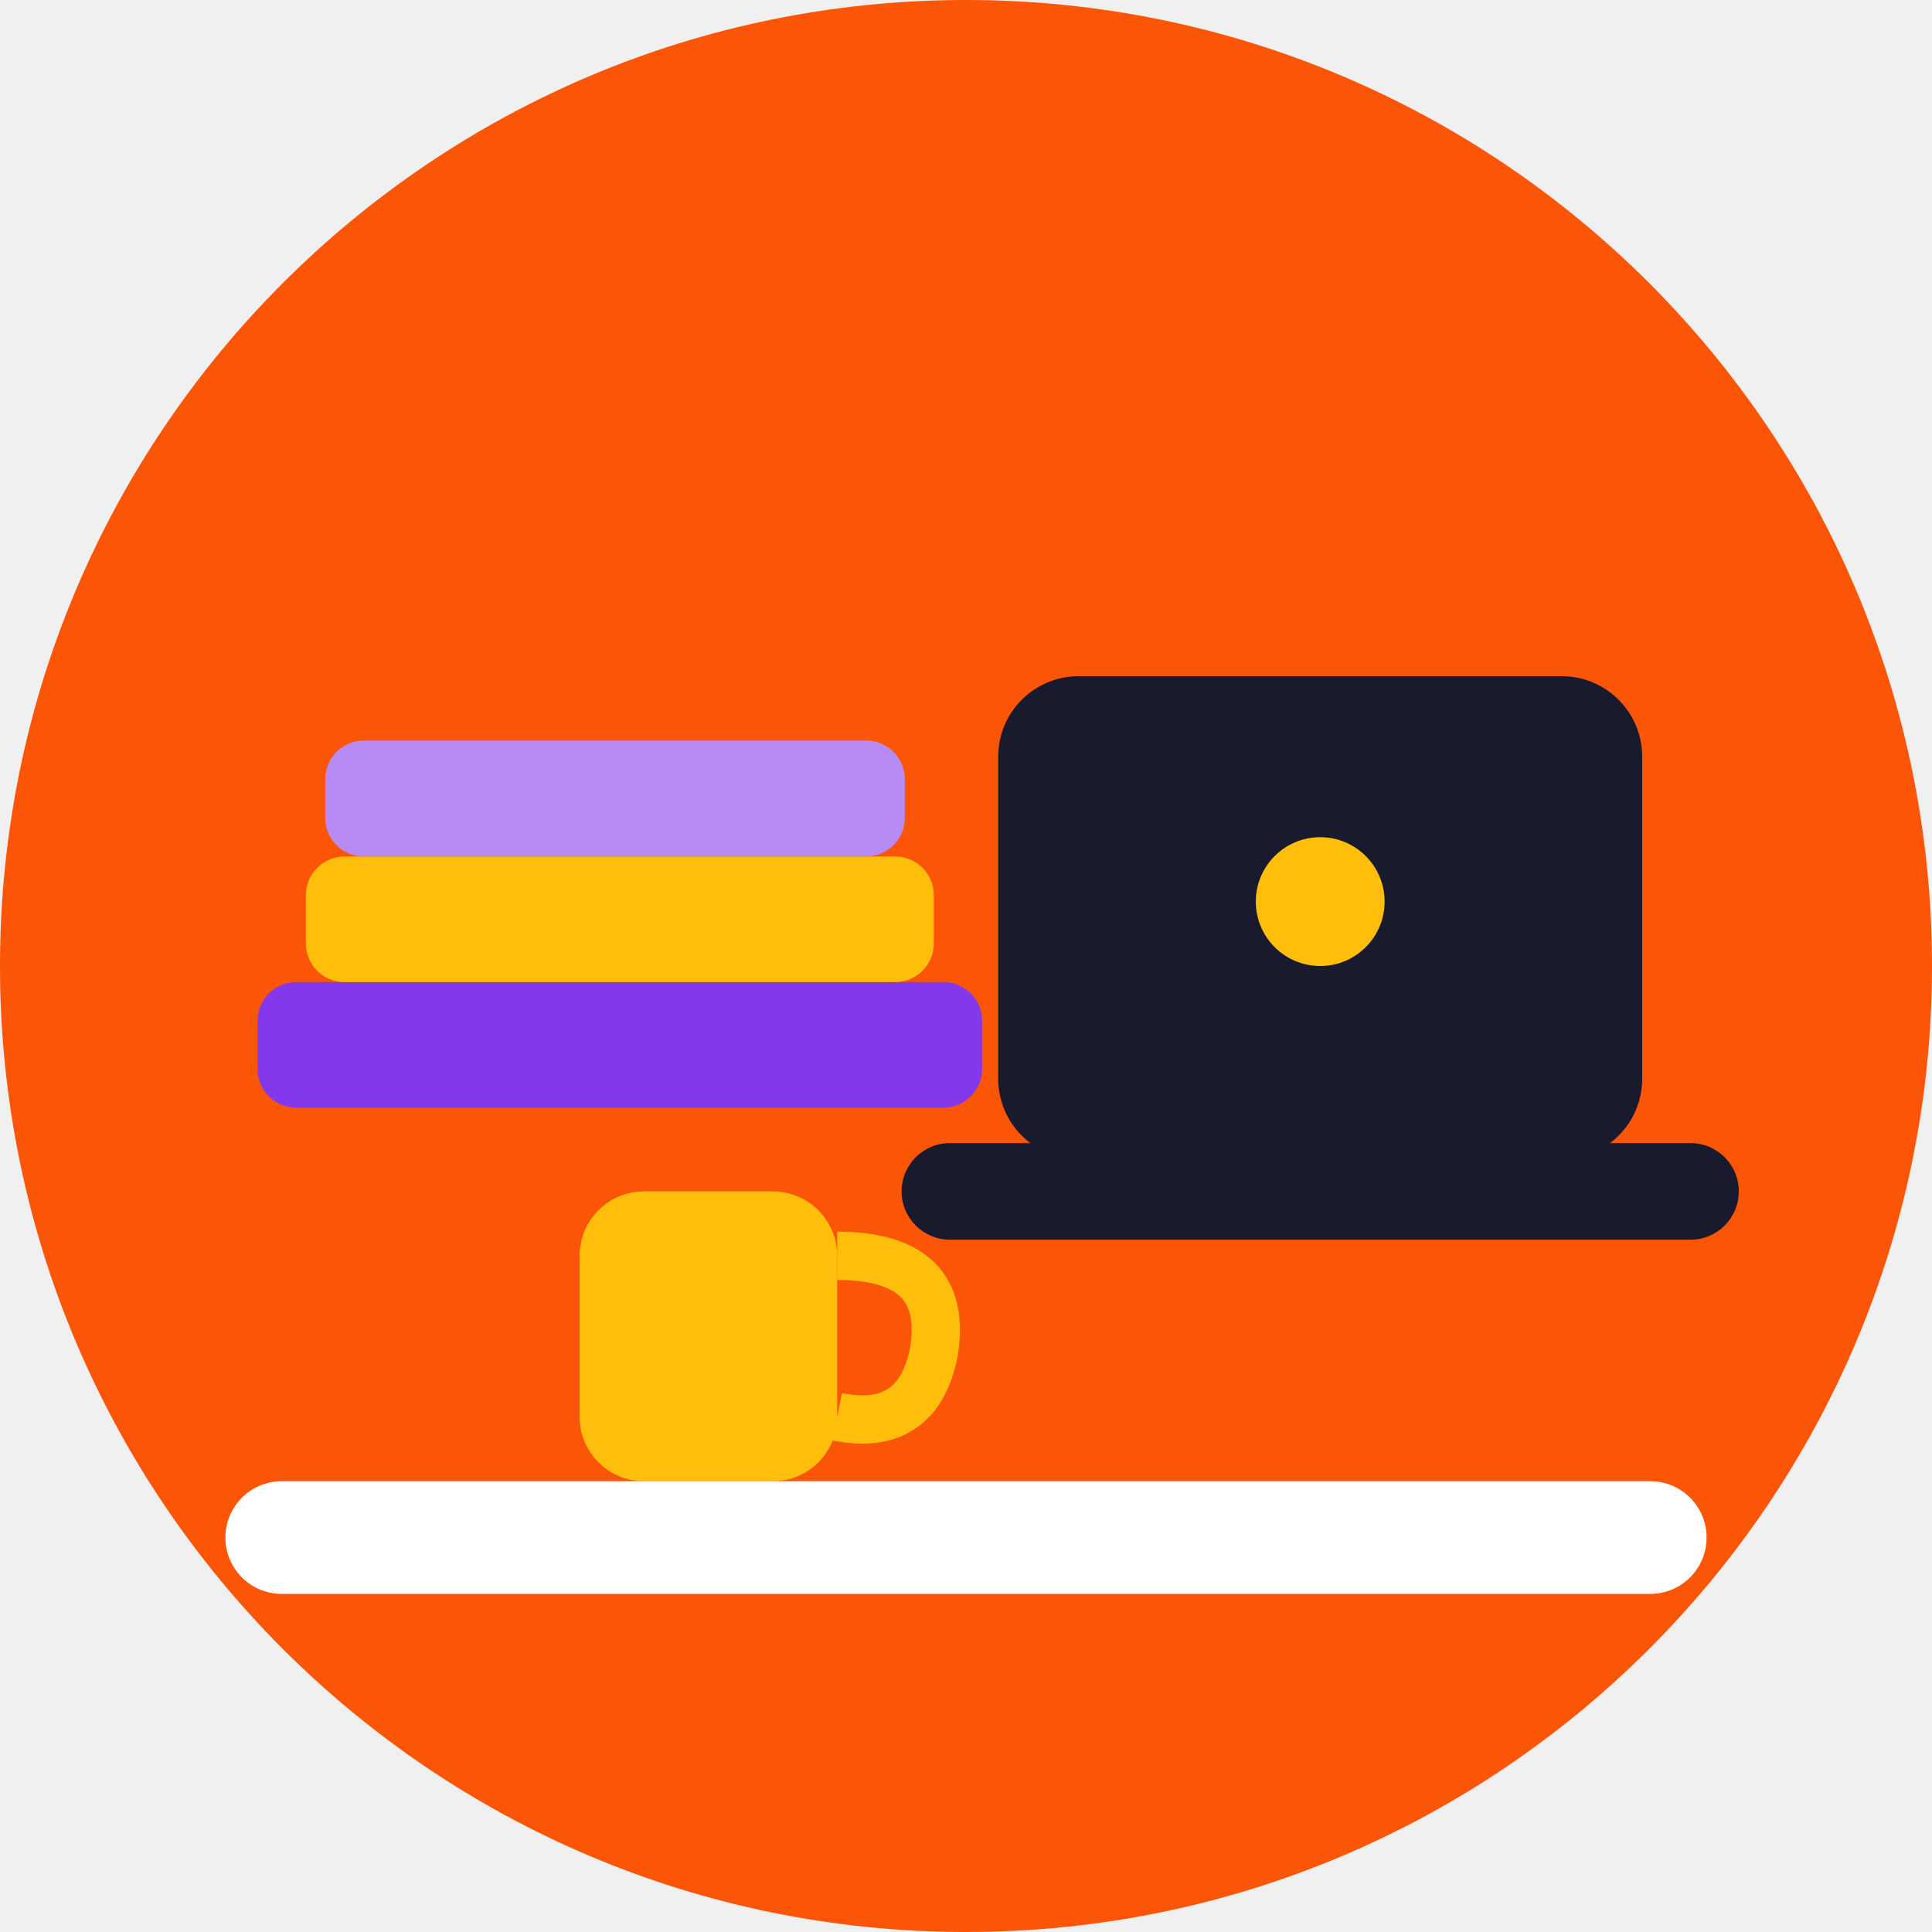
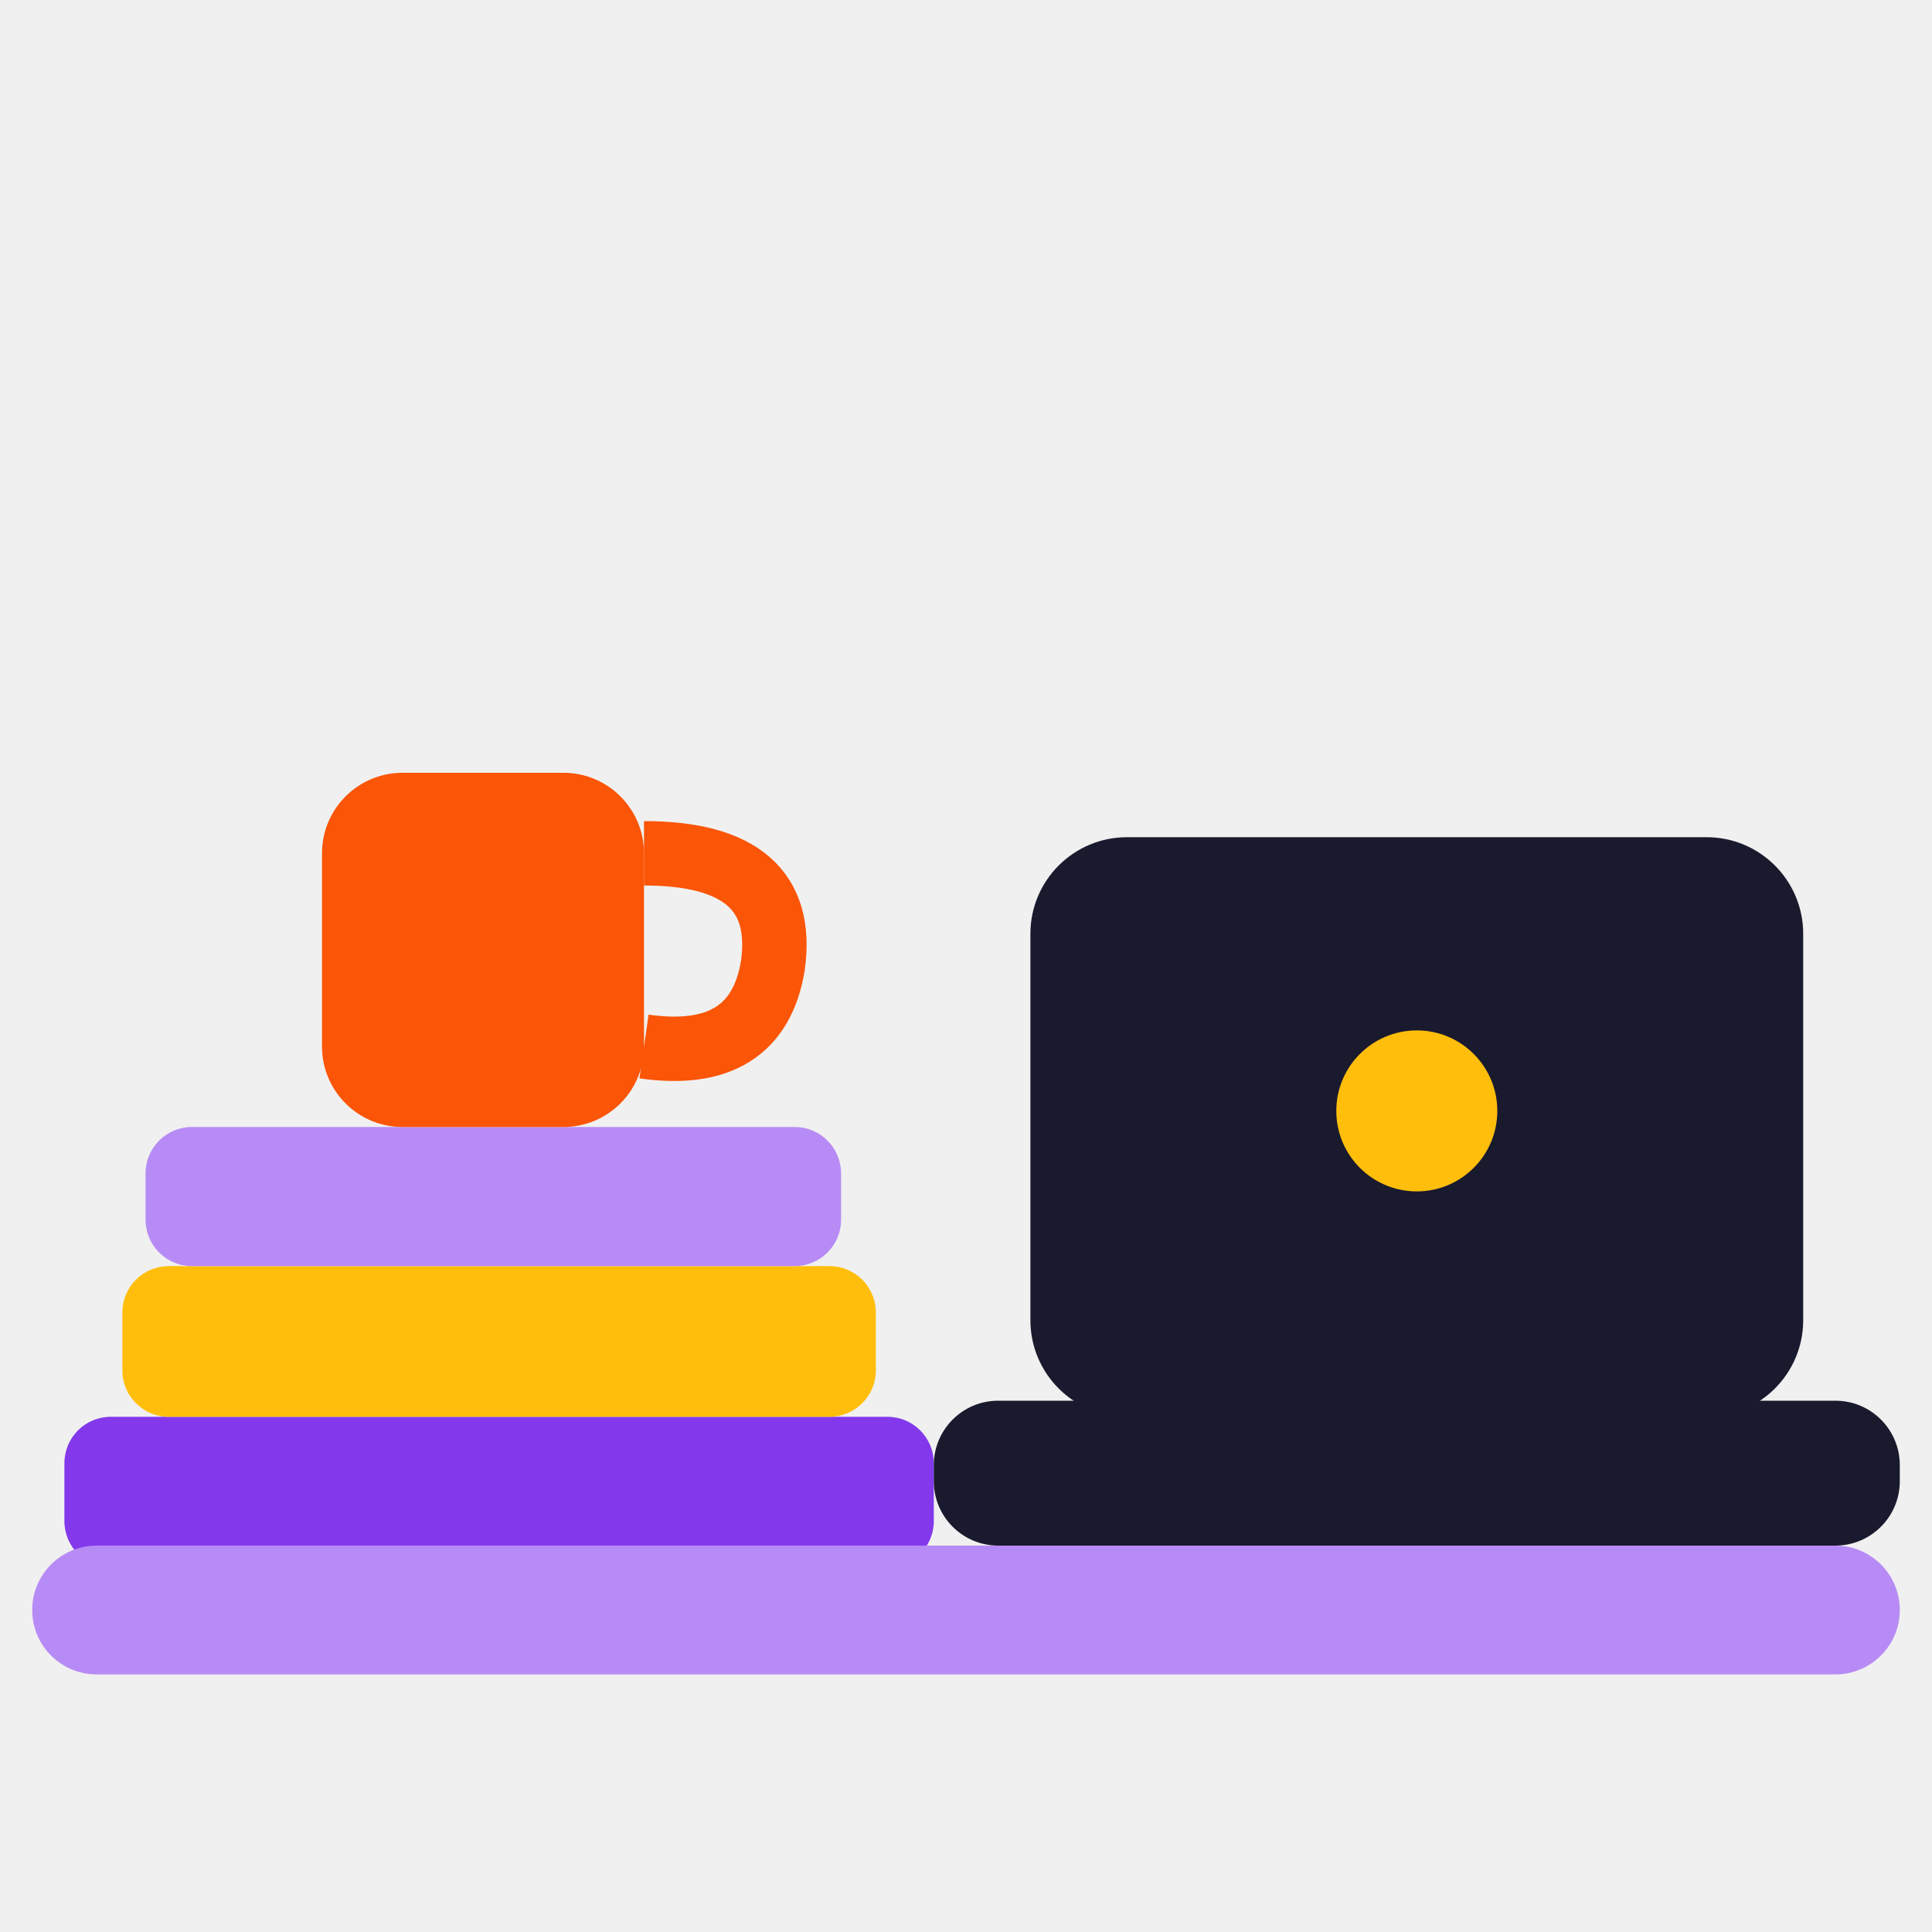
<svg xmlns="http://www.w3.org/2000/svg" viewBox="0 0 120 120" width="120" height="120">
-   <circle cx="60" cy="60" r="60" fill="#FB5507" />
-   <g transform="translate(16 46) scale(0.3)">
+   <g transform="translate(4 70) scale(0.36)">
    <rect x="0" y="50" width="150" height="26" rx="8" fill="#8338EB" />
    <rect x="10" y="24" width="130" height="26" rx="8" fill="#FFBE0C" />
    <rect x="14" y="0" width="120" height="24" rx="8" fill="#B78BF5" />
  </g>
-   <rect x="62" y="42" width="40" height="30" rx="5" fill="#1A1A2E" />
-   <circle cx="82" cy="56" r="4" fill="#FFBE0C" />
-   <rect x="56" y="71" width="52" height="6" rx="3" fill="#1A1A2E" />
-   <rect x="36" y="74" width="16" height="18" rx="4" fill="#FFBE0C" />
-   <path d="M 52 78 Q 59 78 58 84 Q 57 89 52 88" fill="none" stroke="#FFBE0C" stroke-width="3" />
-   <rect x="14" y="92" width="92" height="7" rx="3.5" fill="#FFFFFF" />
+   <rect x="20" y="48" width="20" height="22" rx="5" fill="#FB5507" />
+   <path d="M 40 53 Q 49 53 48 60 Q 47 66 40 65" fill="none" stroke="#FB5507" stroke-width="4" />
+   <rect x="64" y="52" width="48" height="36" rx="6" fill="#1A1A2E" />
+   <circle cx="88" cy="69" r="5" fill="#FFBE0C" />
+   <rect x="58" y="87" width="60" height="9" rx="4" fill="#1A1A2E" />
+   <rect x="2" y="96" width="116" height="8" rx="4" fill="#B78BF5" />
</svg>
